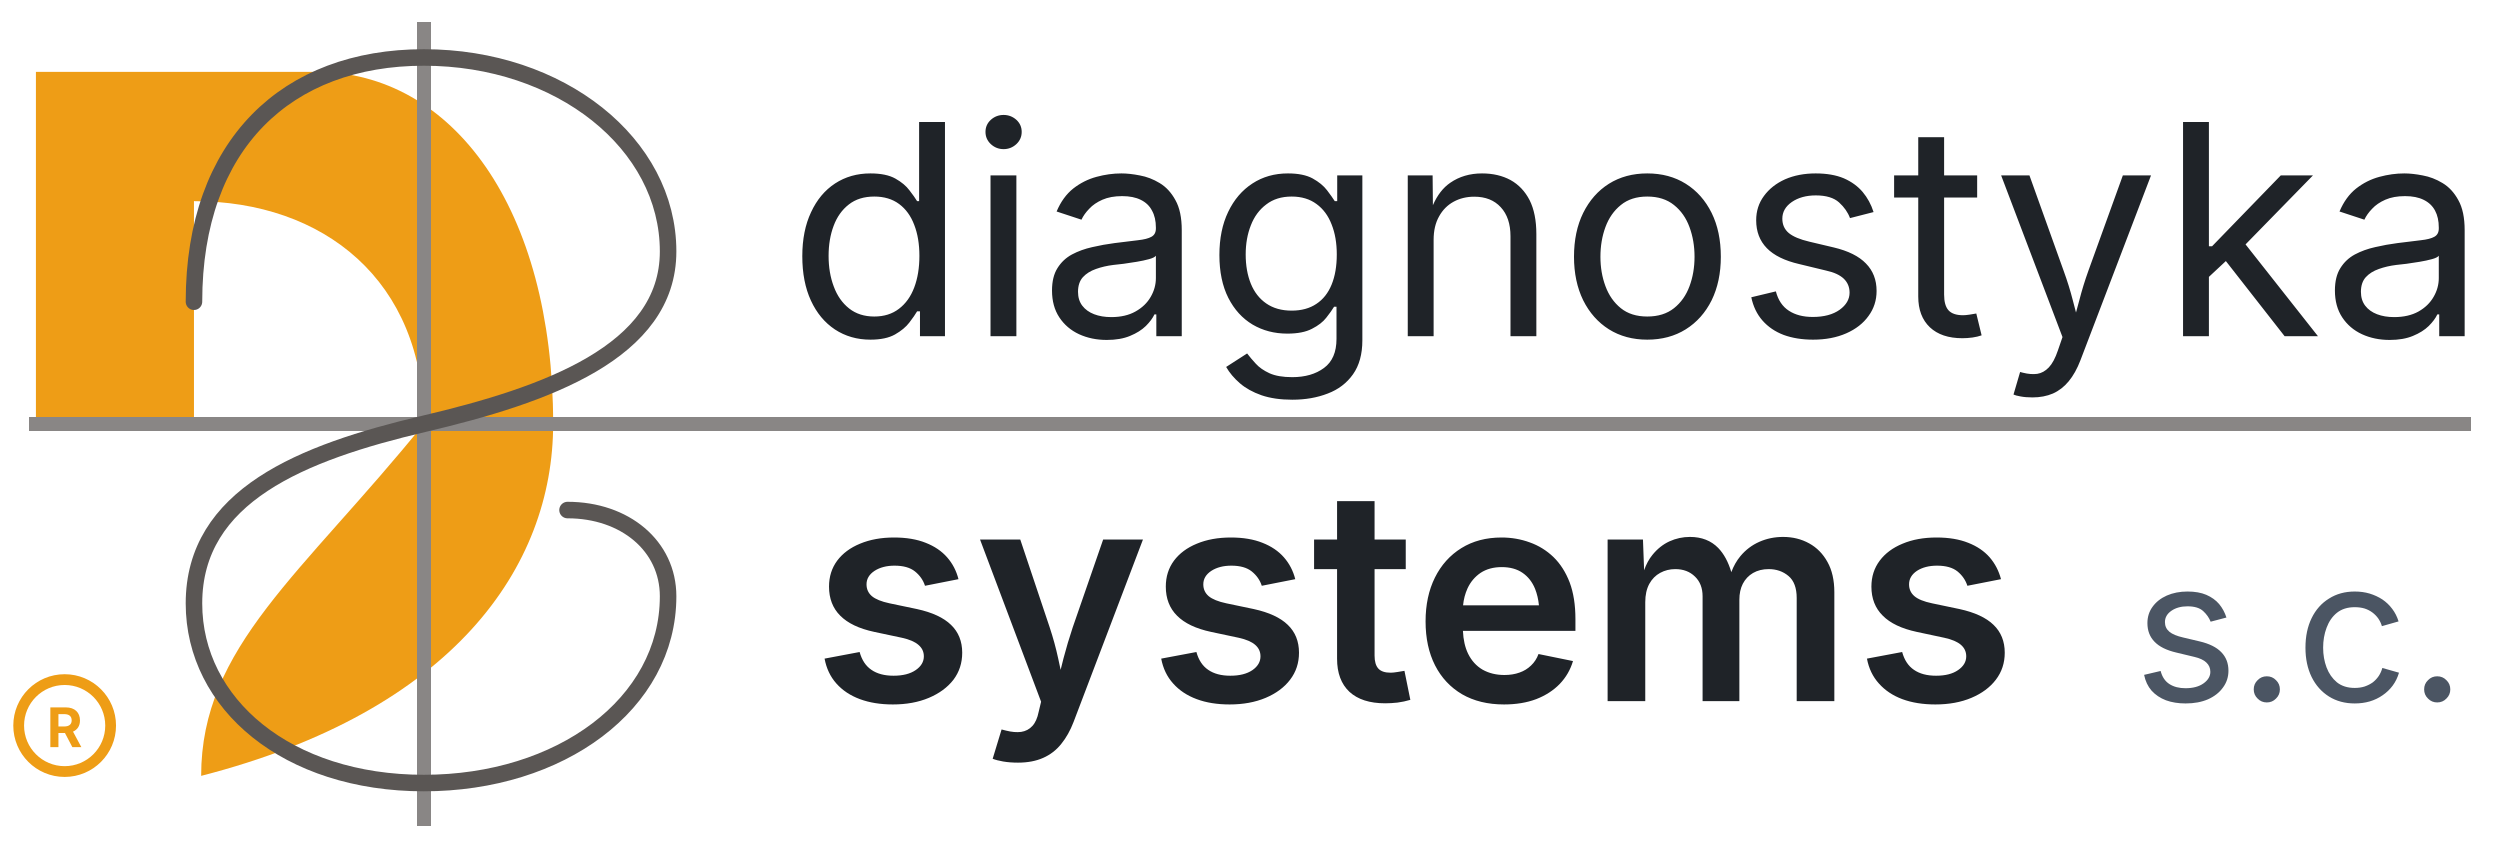
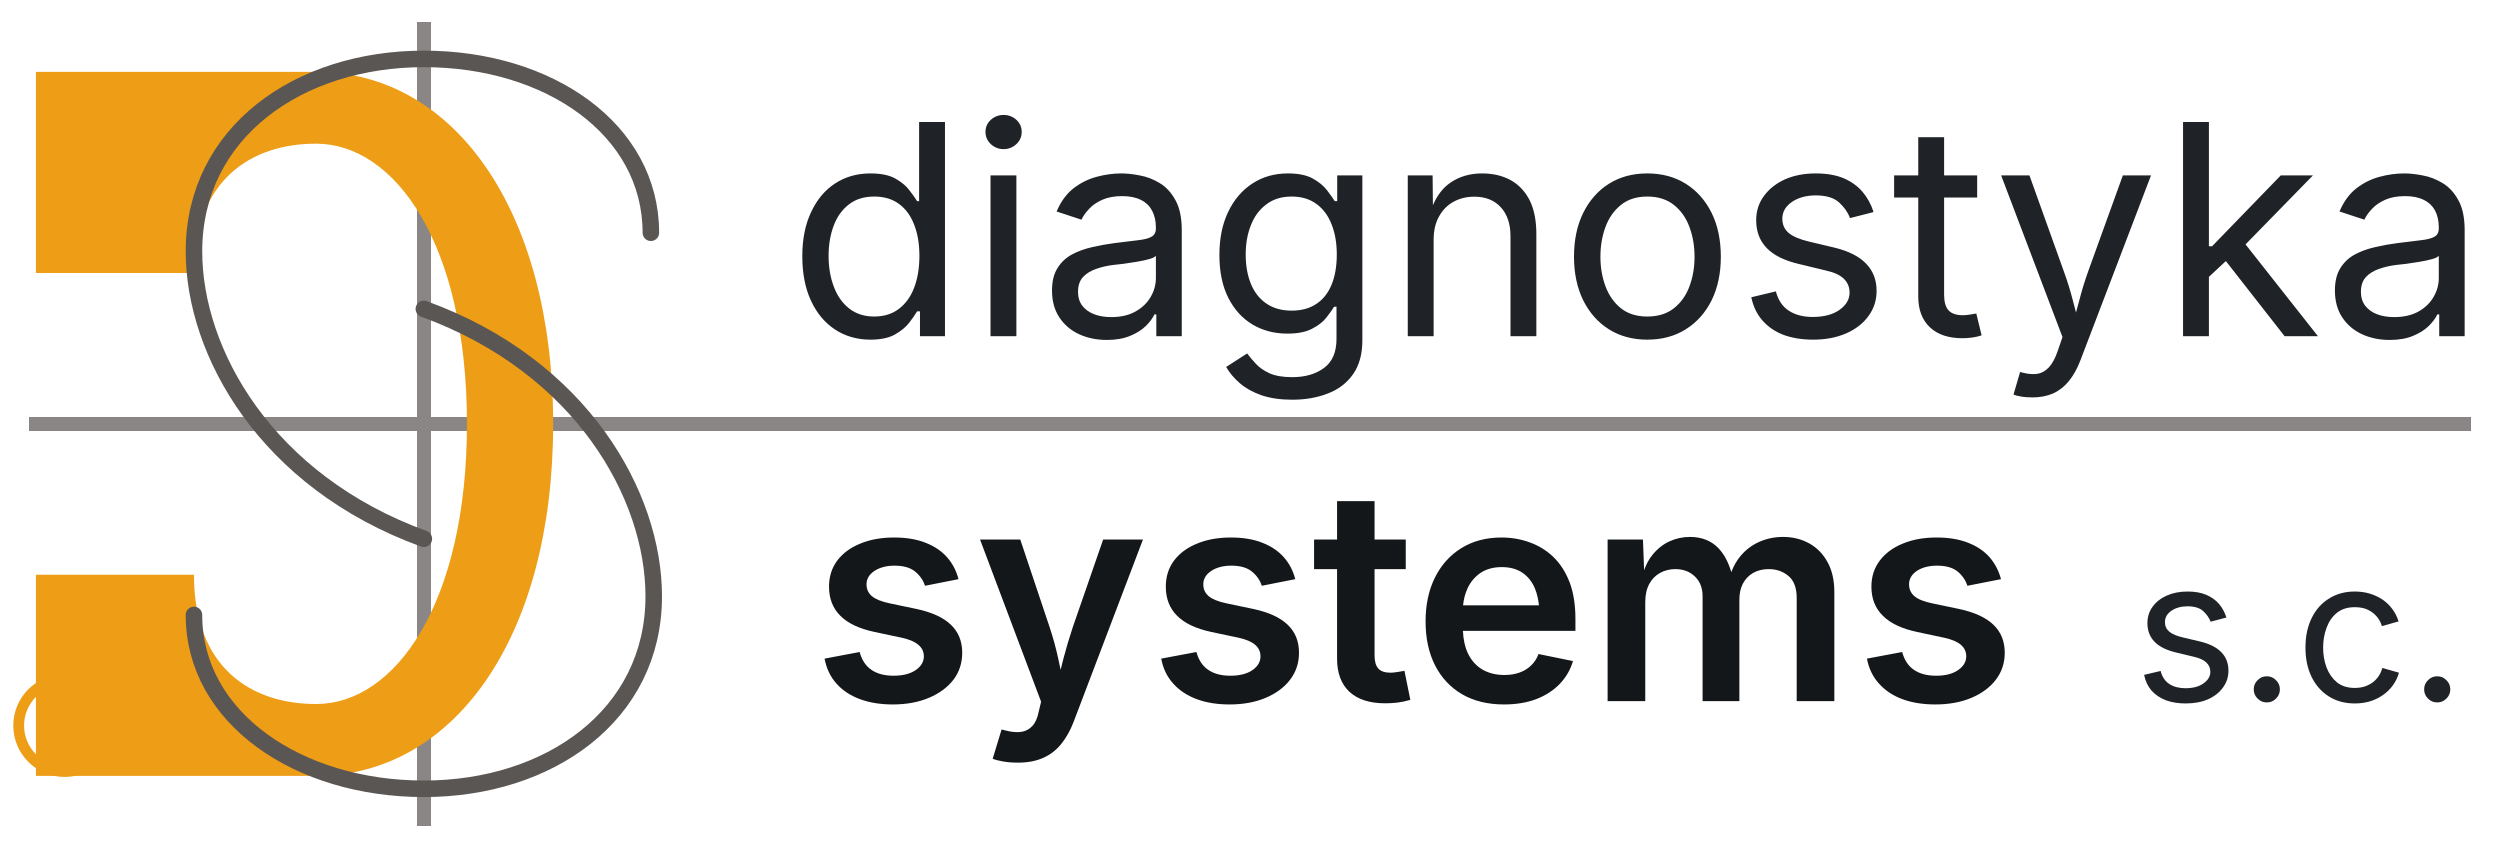
- <svg xmlns="http://www.w3.org/2000/svg" viewBox="0 0 174 60" width="174" height="60">
-   <g id="ds-mark">
-     <path d="M 2.5 5.0 L 22.0 5.0 C 31.5 5.0 38.5 14.5 38.5 29.5 L 29.5 29.5 C 29.5 19.5 22.5 14.0 13.5 14.0 L 13.5 29.5 L 2.5 29.5 Z" fill="#EE9D16" />
-     <path d="M 29.5 29.5 L 38.5 29.5 C 38.5 39.5 31.5 49.5 14.0 54.0 C 14.0 45.0 21.0 40.0 29.5 29.5 Z" fill="#EE9D16" />
-     <line x1="2.0" y1="29.5" x2="172.0" y2="29.5" stroke="#898685" stroke-width="1.0" shape-rendering="crispEdges" />
-     <line x1="29.5" y1="1.5" x2="29.5" y2="57.5" stroke="#898685" stroke-width="1.0" shape-rendering="crispEdges" />
-     <path d="M 13.5 21.0 C 13.5 10.0 20.0 4.0 29.5 4.0 C 39.0 4.0 46.5 10.0 46.5 17.5 C 46.5 24.5 38.0 27.5 29.5 29.5 C 21.0 31.5 13.5 34.5 13.5 42.0 C 13.5 49.0 20.0 54.5 29.5 54.5 C 39.0 54.5 46.5 49.0 46.5 41.5 C 46.5 38.0 43.5 35.5 39.5 35.5" fill="none" stroke="#5A5654" stroke-width="1.15" stroke-linecap="round" stroke-linejoin="round" />
-     <circle cx="4.5" cy="50.5" r="3.2" fill="none" stroke="#EE9D16" stroke-width="0.75" />
-     <text x="4.5" y="52.0" font-family="'Inter', Arial, sans-serif" font-size="3.8" font-weight="700" fill="#EE9D16" text-anchor="middle">R</text>
-   </g>
+ <svg xmlns="http://www.w3.org/2000/svg" viewBox="0 0 174 60" width="174" height="60" fill="none">
+   <line x1="2.0" y1="29.5" x2="172.0" y2="29.5" stroke="#898685" stroke-width="1.0" shape-rendering="crispEdges" />
+   <line x1="29.5" y1="1.5" x2="29.5" y2="57.5" stroke="#898685" stroke-width="1.0" shape-rendering="crispEdges" />
+   <path d="M 2.5 5.0 L 22.0 5.0 C 31.5 5.0 38.5 14.5 38.5 29.5 C 38.5 44.5 31.5 54.0 22.0 54.0 L 2.5 54.0 L 2.5 40.0 L 13.5 40.0 C 13.5 46.5 17.5 49.0 22.0 49.0 C 27.5 49.0 32.5 42.0 32.5 29.5 C 32.5 17.0 27.5 10.0 22.0 10.0 C 17.5 10.0 13.5 12.5 13.5 19.0 L 2.5 19.0 L 2.5 5.0 Z" fill="#ED9D16" />
+   <path d="M 45.3 16.2 C 45.3 9.0 38.2 4.1 29.5 4.1 C 20.8 4.1 13.5 9.2 13.5 17.5 C 13.5 24.5 18.5 33.5 29.5 37.5" fill="none" stroke="#5A5654" stroke-width="1.15" stroke-linecap="round" stroke-linejoin="round" />
+   <path d="M 29.5 21.5 C 40.5 25.5 45.5 34.5 45.5 41.5 C 45.5 49.8 38.2 54.9 29.5 54.9 C 20.8 54.9 13.5 50.0 13.5 42.8" fill="none" stroke="#5A5654" stroke-width="1.15" stroke-linecap="round" stroke-linejoin="round" />
+   <circle cx="4.5" cy="50.5" r="3.2" stroke="#ED9D16" stroke-width="0.75" />
+   <path d="M 3.4 52.0 L 3.4 49.0 L 4.6 49.0 C 5.1 49.0 5.4 49.2 5.4 49.6 C 5.4 50.0 5.1 50.2 4.6 50.2 L 3.9 50.2 M 4.3 50.2 L 5.5 52.0" stroke="#ED9D16" stroke-width="0.6" stroke-linecap="round" stroke-linejoin="round" />
  <g id="ds-typography">
    <path d="M 60.58 23.64 Q 59.19 23.64 58.11 22.93 Q 57.04 22.22 56.44 20.92 Q 55.84 19.62 55.84 17.83 Q 55.84 16.06 56.45 14.77 Q 57.05 13.47 58.12 12.77 Q 59.19 12.07 60.58 12.07 Q 61.68 12.07 62.32 12.43 Q 62.96 12.79 63.30 13.25 Q 63.65 13.70 63.83 14.00 L 63.97 14.00 L 63.97 8.49 L 65.77 8.49 L 65.77 23.40 L 64.03 23.40 L 64.03 21.67 L 63.83 21.67 Q 63.65 21.98 63.29 22.45 Q 62.94 22.91 62.29 23.28 Q 61.65 23.64 60.58 23.64 Z M 60.85 22.03 Q 61.87 22.03 62.57 21.49 Q 63.27 20.96 63.63 20.01 Q 63.99 19.06 63.99 17.81 Q 63.99 16.57 63.63 15.65 Q 63.28 14.72 62.58 14.20 Q 61.88 13.68 60.85 13.68 Q 59.78 13.68 59.08 14.23 Q 58.37 14.78 58.02 15.72 Q 57.67 16.65 57.67 17.81 Q 57.67 18.99 58.03 19.94 Q 58.38 20.90 59.10 21.47 Q 59.81 22.03 60.85 22.03 Z M 68.94 23.40 L 68.94 12.21 L 70.74 12.21 L 70.74 23.40 L 68.94 23.40 Z M 69.85 10.38 Q 69.34 10.38 68.96 10.03 Q 68.59 9.68 68.59 9.18 Q 68.59 8.68 68.96 8.34 Q 69.34 8.00 69.85 8.00 Q 70.36 8.00 70.74 8.34 Q 71.11 8.68 71.11 9.18 Q 71.11 9.68 70.74 10.03 Q 70.36 10.38 69.85 10.38 Z M 77.03 23.66 Q 75.97 23.66 75.10 23.26 Q 74.24 22.86 73.73 22.09 Q 73.22 21.32 73.22 20.22 Q 73.22 19.26 73.60 18.66 Q 73.98 18.05 74.61 17.71 Q 75.25 17.37 76.02 17.20 Q 76.79 17.02 77.57 16.92 Q 78.57 16.79 79.20 16.72 Q 79.84 16.65 80.14 16.48 Q 80.45 16.31 80.45 15.90 L 80.45 15.84 Q 80.45 15.14 80.18 14.66 Q 79.93 14.17 79.40 13.91 Q 78.88 13.65 78.10 13.65 Q 77.30 13.65 76.73 13.90 Q 76.16 14.15 75.81 14.53 Q 75.45 14.90 75.27 15.29 L 73.54 14.72 Q 73.97 13.70 74.70 13.12 Q 75.43 12.55 76.31 12.31 Q 77.19 12.07 78.05 12.07 Q 78.62 12.07 79.33 12.21 Q 80.05 12.34 80.71 12.74 Q 81.38 13.14 81.81 13.93 Q 82.25 14.71 82.25 16.02 L 82.25 23.40 L 80.48 23.40 L 80.48 21.88 L 80.35 21.88 Q 80.17 22.27 79.75 22.69 Q 79.33 23.10 78.65 23.38 Q 77.98 23.66 77.03 23.66 Z M 77.34 22.07 Q 78.34 22.07 79.03 21.68 Q 79.73 21.29 80.09 20.66 Q 80.45 20.04 80.45 19.35 L 80.45 17.80 Q 80.34 17.94 79.96 18.04 Q 79.60 18.14 79.12 18.22 Q 78.64 18.30 78.20 18.36 Q 77.75 18.42 77.49 18.44 Q 76.84 18.52 76.28 18.72 Q 75.71 18.92 75.37 19.29 Q 75.03 19.67 75.03 20.31 Q 75.03 20.89 75.33 21.28 Q 75.63 21.67 76.15 21.87 Q 76.67 22.07 77.34 22.07 Z M 89.94 27.82 Q 88.71 27.82 87.80 27.51 Q 86.89 27.19 86.29 26.67 Q 85.69 26.15 85.34 25.54 L 86.80 24.60 Q 87.04 24.92 87.40 25.31 Q 87.75 25.70 88.36 25.98 Q 88.96 26.25 89.94 26.25 Q 91.29 26.25 92.15 25.61 Q 93.02 24.97 93.02 23.59 L 93.02 21.35 L 92.85 21.35 Q 92.66 21.67 92.31 22.11 Q 91.97 22.55 91.32 22.88 Q 90.68 23.22 89.60 23.22 Q 88.25 23.22 87.18 22.59 Q 86.11 21.95 85.49 20.73 Q 84.87 19.50 84.87 17.75 Q 84.87 16.02 85.48 14.75 Q 86.09 13.47 87.17 12.77 Q 88.24 12.07 89.64 12.07 Q 90.72 12.07 91.36 12.42 Q 92.01 12.78 92.36 13.24 Q 92.71 13.70 92.90 14.00 L 93.07 14.00 L 93.07 12.21 L 94.82 12.21 L 94.82 23.69 Q 94.82 25.13 94.17 26.05 Q 93.52 26.97 92.41 27.39 Q 91.31 27.82 89.94 27.82 Z M 89.90 21.62 Q 90.92 21.62 91.62 21.15 Q 92.32 20.69 92.68 19.81 Q 93.04 18.93 93.04 17.71 Q 93.04 16.52 92.68 15.62 Q 92.33 14.71 91.63 14.20 Q 90.93 13.68 89.90 13.68 Q 88.84 13.68 88.13 14.23 Q 87.41 14.77 87.06 15.68 Q 86.70 16.59 86.70 17.71 Q 86.70 18.86 87.06 19.75 Q 87.42 20.63 88.13 21.12 Q 88.85 21.62 89.90 21.62 Z M 99.78 16.69 L 99.78 23.40 L 97.98 23.40 L 97.98 12.21 L 99.71 12.21 L 99.73 14.28 Q 100.19 13.23 100.94 12.72 Q 101.88 12.07 103.15 12.07 Q 104.28 12.07 105.13 12.53 Q 105.98 13.00 106.46 13.93 Q 106.93 14.87 106.93 16.29 L 106.93 23.40 L 105.13 23.40 L 105.13 16.44 Q 105.13 15.15 104.45 14.42 Q 103.78 13.69 102.61 13.69 Q 101.81 13.69 101.17 14.04 Q 100.53 14.39 100.16 15.06 Q 99.78 15.73 99.78 16.69 Z M 114.65 23.64 Q 113.13 23.64 111.98 22.92 Q 110.84 22.20 110.19 20.90 Q 109.55 19.59 109.55 17.87 Q 109.55 16.12 110.19 14.82 Q 110.84 13.51 111.98 12.79 Q 113.13 12.07 114.65 12.07 Q 116.18 12.07 117.33 12.79 Q 118.48 13.51 119.13 14.82 Q 119.77 16.12 119.77 17.87 Q 119.77 19.59 119.13 20.90 Q 118.48 22.20 117.33 22.92 Q 116.18 23.64 114.65 23.64 Z M 114.65 22.03 Q 115.78 22.03 116.51 21.45 Q 117.24 20.87 117.59 19.92 Q 117.94 18.98 117.94 17.87 Q 117.94 16.76 117.59 15.81 Q 117.24 14.85 116.51 14.27 Q 115.78 13.68 114.65 13.68 Q 113.53 13.68 112.81 14.27 Q 112.09 14.85 111.74 15.80 Q 111.39 16.75 111.39 17.87 Q 111.39 18.98 111.74 19.92 Q 112.09 20.87 112.81 21.45 Q 113.53 22.03 114.65 22.03 Z M 126.19 23.64 Q 125.04 23.64 124.14 23.31 Q 123.25 22.97 122.67 22.31 Q 122.09 21.65 121.89 20.69 L 123.60 20.28 Q 123.84 21.20 124.51 21.63 Q 125.17 22.06 126.17 22.06 Q 127.34 22.06 128.04 21.56 Q 128.73 21.06 128.73 20.37 Q 128.73 19.79 128.33 19.40 Q 127.92 19.01 127.09 18.83 L 125.23 18.38 Q 123.71 18.03 122.97 17.27 Q 122.23 16.51 122.23 15.33 Q 122.23 14.37 122.77 13.64 Q 123.31 12.90 124.24 12.48 Q 125.18 12.07 126.37 12.07 Q 127.52 12.07 128.33 12.41 Q 129.13 12.76 129.64 13.36 Q 130.15 13.97 130.40 14.76 L 128.76 15.18 Q 128.54 14.58 128.00 14.09 Q 127.46 13.60 126.38 13.60 Q 125.38 13.60 124.71 14.06 Q 124.05 14.52 124.05 15.22 Q 124.05 15.84 124.50 16.22 Q 124.95 16.59 125.93 16.82 L 127.62 17.22 Q 129.14 17.58 129.87 18.34 Q 130.61 19.09 130.61 20.25 Q 130.61 21.23 130.05 21.99 Q 129.50 22.76 128.50 23.20 Q 127.50 23.64 126.19 23.64 Z M 137.61 12.21 L 137.61 13.75 L 135.31 13.75 L 135.31 20.50 Q 135.31 21.25 135.61 21.59 Q 135.92 21.94 136.63 21.94 Q 136.80 21.94 137.07 21.90 Q 137.33 21.86 137.55 21.82 L 137.92 23.34 Q 137.64 23.44 137.29 23.49 Q 136.93 23.54 136.58 23.54 Q 135.13 23.54 134.32 22.78 Q 133.51 22.01 133.51 20.64 L 133.51 13.75 L 131.83 13.75 L 131.83 12.21 L 133.51 12.21 L 133.51 9.55 L 135.31 9.55 L 135.31 12.21 L 137.61 12.21 Z M 140.14 27.46 L 140.60 25.89 L 140.79 25.94 Q 141.34 26.08 141.79 26.02 Q 142.24 25.95 142.60 25.57 Q 142.96 25.19 143.23 24.39 L 143.55 23.46 L 139.28 12.21 L 141.25 12.21 L 143.63 18.85 Q 144.01 19.89 144.27 20.91 Q 144.38 21.33 144.49 21.75 Q 144.60 21.33 144.72 20.90 Q 144.98 19.88 145.35 18.85 L 147.75 12.21 L 149.71 12.21 L 144.80 25.07 Q 144.46 25.96 143.98 26.54 Q 143.51 27.11 142.88 27.39 Q 142.25 27.66 141.46 27.66 Q 140.98 27.66 140.62 27.59 Q 140.28 27.53 140.14 27.46 Z M 151.94 23.40 L 151.94 8.49 L 153.74 8.49 L 153.74 17.14 L 153.96 17.14 L 158.74 12.21 L 160.98 12.21 L 156.29 17.01 L 161.33 23.40 L 159.01 23.40 L 154.92 18.17 L 153.74 19.27 L 153.74 23.40 L 151.94 23.40 Z M 166.32 23.66 Q 165.26 23.66 164.39 23.26 Q 163.53 22.86 163.02 22.09 Q 162.51 21.32 162.51 20.22 Q 162.51 19.26 162.89 18.66 Q 163.27 18.05 163.90 17.71 Q 164.54 17.37 165.31 17.20 Q 166.08 17.02 166.86 16.92 Q 167.86 16.79 168.49 16.72 Q 169.13 16.65 169.43 16.48 Q 169.74 16.31 169.74 15.90 L 169.74 15.84 Q 169.74 15.14 169.48 14.66 Q 169.22 14.17 168.69 13.91 Q 168.17 13.65 167.39 13.65 Q 166.59 13.65 166.02 13.90 Q 165.45 14.15 165.10 14.53 Q 164.74 14.90 164.56 15.29 L 162.83 14.72 Q 163.26 13.70 163.99 13.12 Q 164.72 12.55 165.60 12.31 Q 166.48 12.07 167.34 12.07 Q 167.91 12.07 168.62 12.21 Q 169.34 12.34 170.00 12.74 Q 170.67 13.14 171.10 13.93 Q 171.54 14.71 171.54 16.02 L 171.54 23.40 L 169.77 23.40 L 169.77 21.88 L 169.64 21.88 Q 169.46 22.27 169.04 22.69 Q 168.62 23.10 167.94 23.38 Q 167.27 23.66 166.32 23.66 Z M 166.63 22.07 Q 167.63 22.07 168.33 21.68 Q 169.02 21.29 169.38 20.66 Q 169.74 20.04 169.74 19.35 L 169.74 17.80 Q 169.63 17.94 169.25 18.04 Q 168.89 18.14 168.41 18.22 Q 167.93 18.30 167.49 18.36 Q 167.04 18.42 166.78 18.44 Q 166.13 18.52 165.57 18.72 Q 165.00 18.92 164.66 19.29 Q 164.32 19.67 164.32 20.31 Q 164.32 20.89 164.62 21.28 Q 164.92 21.67 165.44 21.87 Q 165.96 22.07 166.63 22.07 Z" fill="#1F2328" />
-     <path d="M 62.14 49.03 Q 60.85 49.03 59.85 48.66 Q 58.85 48.29 58.21 47.57 Q 57.58 46.86 57.39 45.84 L 59.83 45.38 Q 60.06 46.22 60.65 46.62 Q 61.24 47.03 62.19 47.03 Q 63.16 47.03 63.73 46.64 Q 64.30 46.25 64.30 45.68 Q 64.30 45.20 63.92 44.88 Q 63.55 44.56 62.78 44.39 L 60.85 43.98 Q 59.26 43.64 58.48 42.85 Q 57.70 42.07 57.70 40.83 Q 57.70 39.79 58.27 39.02 Q 58.84 38.26 59.86 37.84 Q 60.89 37.41 62.23 37.41 Q 63.51 37.41 64.43 37.78 Q 65.35 38.14 65.92 38.79 Q 66.49 39.44 66.71 40.31 L 64.38 40.77 Q 64.19 40.18 63.68 39.77 Q 63.18 39.37 62.26 39.37 Q 61.43 39.37 60.87 39.73 Q 60.31 40.10 60.31 40.67 Q 60.31 41.17 60.68 41.49 Q 61.06 41.81 61.91 41.99 L 63.82 42.39 Q 65.42 42.74 66.19 43.49 Q 66.97 44.24 66.97 45.43 Q 66.97 46.50 66.36 47.31 Q 65.74 48.11 64.65 48.57 Q 63.56 49.03 62.14 49.03 Z M 69.09 52.81 L 69.71 50.77 L 70.02 50.85 Q 70.61 51.00 71.07 50.94 Q 71.54 50.87 71.85 50.53 Q 72.16 50.20 72.29 49.55 L 72.46 48.84 L 68.21 37.55 L 71.01 37.55 L 73.06 43.67 Q 73.42 44.76 73.65 45.83 Q 73.73 46.23 73.82 46.62 Q 73.92 46.23 74.02 45.82 Q 74.30 44.75 74.66 43.67 L 76.78 37.55 L 79.55 37.55 L 74.72 50.25 Q 74.38 51.14 73.86 51.78 Q 73.35 52.42 72.60 52.75 Q 71.86 53.08 70.85 53.08 Q 70.29 53.08 69.82 53.00 Q 69.36 52.92 69.09 52.81 Z M 85.58 49.03 Q 84.28 49.03 83.29 48.66 Q 82.29 48.29 81.65 47.57 Q 81.01 46.86 80.82 45.84 L 83.27 45.38 Q 83.50 46.22 84.09 46.62 Q 84.68 47.03 85.63 47.03 Q 86.60 47.03 87.17 46.64 Q 87.73 46.25 87.73 45.68 Q 87.73 45.20 87.36 44.88 Q 86.99 44.56 86.22 44.39 L 84.29 43.98 Q 82.70 43.64 81.92 42.85 Q 81.14 42.07 81.14 40.83 Q 81.14 39.79 81.71 39.02 Q 82.28 38.26 83.30 37.84 Q 84.33 37.41 85.67 37.41 Q 86.95 37.41 87.87 37.78 Q 88.79 38.14 89.36 38.79 Q 89.93 39.44 90.15 40.31 L 87.82 40.77 Q 87.63 40.18 87.12 39.77 Q 86.62 39.37 85.70 39.37 Q 84.87 39.37 84.31 39.73 Q 83.75 40.10 83.75 40.67 Q 83.75 41.17 84.12 41.49 Q 84.50 41.81 85.35 41.99 L 87.26 42.39 Q 88.86 42.74 89.63 43.49 Q 90.41 44.24 90.41 45.43 Q 90.41 46.50 89.79 47.31 Q 89.18 48.11 88.09 48.57 Q 87.00 49.03 85.58 49.03 Z M 97.84 37.55 L 97.84 39.61 L 95.67 39.61 L 95.67 45.63 Q 95.67 46.24 95.93 46.53 Q 96.19 46.82 96.79 46.82 Q 96.97 46.82 97.27 46.77 Q 97.56 46.73 97.75 46.69 L 98.16 48.71 Q 97.72 48.84 97.27 48.90 Q 96.82 48.95 96.41 48.95 Q 94.79 48.95 93.92 48.15 Q 93.06 47.34 93.06 45.85 L 93.06 39.61 L 91.46 39.61 L 91.46 37.55 L 93.06 37.55 L 93.06 34.88 L 95.67 34.88 L 95.67 37.55 L 97.84 37.55 Z M 104.68 49.03 Q 102.99 49.03 101.76 48.32 Q 100.54 47.60 99.88 46.31 Q 99.22 45.01 99.22 43.25 Q 99.22 41.51 99.87 40.20 Q 100.52 38.89 101.71 38.15 Q 102.90 37.41 104.51 37.41 Q 105.54 37.41 106.47 37.75 Q 107.40 38.08 108.12 38.77 Q 108.84 39.47 109.25 40.54 Q 109.65 41.61 109.65 43.09 L 109.65 43.91 L 101.82 43.91 Q 101.86 44.84 102.18 45.50 Q 102.54 46.23 103.19 46.61 Q 103.85 46.98 104.71 46.98 Q 105.29 46.98 105.76 46.81 Q 106.22 46.65 106.56 46.32 Q 106.91 45.99 107.08 45.52 L 109.48 46.01 Q 109.21 46.92 108.56 47.60 Q 107.90 48.28 106.92 48.66 Q 105.94 49.03 104.68 49.03 Z M 101.83 42.13 L 107.11 42.13 Q 107.05 41.51 106.84 40.98 Q 106.55 40.27 105.97 39.87 Q 105.39 39.47 104.52 39.47 Q 103.66 39.47 103.05 39.87 Q 102.45 40.28 102.14 40.95 Q 101.89 41.50 101.83 42.13 Z M 111.89 48.80 L 111.89 37.55 L 114.35 37.55 L 114.43 39.69 Q 114.65 39.06 115.01 38.62 Q 115.52 37.99 116.19 37.68 Q 116.87 37.37 117.62 37.37 Q 118.84 37.37 119.59 38.14 Q 120.18 38.75 120.50 39.82 Q 120.74 39.18 121.13 38.71 Q 121.68 38.05 122.45 37.71 Q 123.22 37.37 124.10 37.37 Q 125.11 37.37 125.92 37.82 Q 126.72 38.26 127.19 39.11 Q 127.67 39.96 127.67 41.22 L 127.67 48.80 L 125.05 48.80 L 125.05 41.62 Q 125.05 40.57 124.48 40.09 Q 123.91 39.61 123.10 39.61 Q 122.48 39.61 122.01 39.88 Q 121.55 40.15 121.30 40.63 Q 121.06 41.10 121.06 41.74 L 121.06 48.80 L 118.50 48.80 L 118.50 41.50 Q 118.50 40.64 117.97 40.13 Q 117.44 39.61 116.60 39.61 Q 116.03 39.61 115.55 39.87 Q 115.07 40.13 114.79 40.64 Q 114.51 41.16 114.51 41.91 L 114.51 48.80 L 111.89 48.80 Z M 134.70 49.03 Q 133.40 49.03 132.40 48.66 Q 131.41 48.29 130.77 47.57 Q 130.13 46.86 129.94 45.84 L 132.39 45.38 Q 132.62 46.22 133.21 46.62 Q 133.80 47.03 134.75 47.03 Q 135.72 47.03 136.28 46.64 Q 136.85 46.25 136.85 45.68 Q 136.85 45.20 136.48 44.88 Q 136.11 44.56 135.33 44.39 L 133.41 43.98 Q 131.82 43.64 131.04 42.85 Q 130.25 42.07 130.25 40.83 Q 130.25 39.79 130.83 39.02 Q 131.40 38.26 132.42 37.84 Q 133.44 37.41 134.79 37.41 Q 136.07 37.41 136.99 37.78 Q 137.91 38.14 138.48 38.79 Q 139.04 39.44 139.27 40.31 L 136.93 40.77 Q 136.74 40.18 136.24 39.77 Q 135.74 39.37 134.82 39.37 Q 133.98 39.37 133.42 39.73 Q 132.87 40.10 132.87 40.67 Q 132.87 41.17 133.24 41.49 Q 133.61 41.81 134.47 41.99 L 136.38 42.39 Q 137.98 42.74 138.75 43.49 Q 139.53 44.24 139.53 45.43 Q 139.53 46.50 138.91 47.31 Q 138.30 48.11 137.21 48.57 Q 136.12 49.03 134.70 49.03 Z" fill="#1F2328" />
-     <path d="M 152.12 48.96 Q 151.35 48.96 150.75 48.74 Q 150.15 48.51 149.75 48.07 Q 149.36 47.62 149.23 46.97 L 150.38 46.70 Q 150.54 47.32 150.99 47.61 Q 151.44 47.90 152.11 47.90 Q 152.90 47.90 153.37 47.56 Q 153.84 47.22 153.84 46.76 Q 153.84 46.37 153.56 46.11 Q 153.29 45.85 152.73 45.72 L 151.48 45.42 Q 150.45 45.18 149.96 44.67 Q 149.46 44.16 149.46 43.37 Q 149.46 42.72 149.82 42.23 Q 150.18 41.73 150.81 41.45 Q 151.45 41.17 152.25 41.17 Q 153.02 41.17 153.56 41.40 Q 154.11 41.64 154.45 42.04 Q 154.79 42.45 154.96 42.98 L 153.86 43.27 Q 153.70 42.86 153.34 42.53 Q 152.98 42.20 152.25 42.20 Q 151.58 42.20 151.13 42.51 Q 150.68 42.82 150.68 43.30 Q 150.68 43.71 150.99 43.97 Q 151.29 44.22 151.95 44.37 L 153.09 44.64 Q 154.11 44.88 154.60 45.39 Q 155.10 45.90 155.10 46.68 Q 155.10 47.34 154.72 47.85 Q 154.35 48.37 153.68 48.67 Q 153.01 48.96 152.12 48.96 Z M 157.77 48.89 Q 157.39 48.89 157.13 48.62 Q 156.86 48.36 156.86 47.98 Q 156.86 47.60 157.13 47.34 Q 157.39 47.07 157.77 47.07 Q 158.15 47.07 158.41 47.34 Q 158.68 47.60 158.68 47.98 Q 158.68 48.36 158.41 48.62 Q 158.15 48.89 157.77 48.89 Z M 163.89 48.96 Q 162.87 48.96 162.10 48.48 Q 161.32 47.99 160.89 47.12 Q 160.46 46.24 160.46 45.08 Q 160.46 43.90 160.89 43.02 Q 161.32 42.14 162.10 41.66 Q 162.87 41.17 163.89 41.17 Q 164.44 41.17 164.92 41.31 Q 165.41 41.46 165.81 41.72 Q 166.21 41.99 166.50 42.38 Q 166.79 42.76 166.94 43.25 L 165.78 43.58 Q 165.70 43.30 165.53 43.05 Q 165.36 42.81 165.12 42.63 Q 164.88 42.45 164.57 42.35 Q 164.26 42.26 163.89 42.26 Q 163.14 42.26 162.65 42.65 Q 162.17 43.04 161.93 43.69 Q 161.69 44.33 161.69 45.08 Q 161.69 45.82 161.93 46.46 Q 162.17 47.09 162.65 47.49 Q 163.14 47.88 163.89 47.88 Q 164.27 47.88 164.58 47.78 Q 164.90 47.67 165.15 47.49 Q 165.39 47.30 165.56 47.05 Q 165.73 46.79 165.81 46.49 L 166.97 46.82 Q 166.82 47.33 166.53 47.72 Q 166.24 48.11 165.83 48.39 Q 165.43 48.67 164.93 48.82 Q 164.44 48.96 163.89 48.96 Z M 169.63 48.89 Q 169.25 48.89 168.99 48.62 Q 168.72 48.36 168.72 47.98 Q 168.72 47.60 168.99 47.34 Q 169.25 47.07 169.63 47.07 Q 170.01 47.07 170.27 47.34 Q 170.54 47.60 170.54 47.98 Q 170.54 48.36 170.27 48.62 Q 170.01 48.89 169.63 48.89 Z" fill="#4B5563" />
+     <path d="M 62.14 49.03 Q 60.85 49.03 59.85 48.66 Q 58.85 48.29 58.21 47.57 Q 57.58 46.86 57.39 45.84 L 59.83 45.38 Q 60.06 46.22 60.65 46.62 Q 61.24 47.03 62.19 47.03 Q 63.16 47.03 63.73 46.64 Q 64.30 46.25 64.30 45.68 Q 64.30 45.20 63.92 44.88 Q 63.55 44.56 62.78 44.39 L 60.85 43.98 Q 59.26 43.64 58.48 42.85 Q 57.70 42.07 57.70 40.83 Q 57.70 39.79 58.27 39.02 Q 58.84 38.26 59.86 37.84 Q 60.89 37.41 62.23 37.41 Q 63.51 37.41 64.43 37.78 Q 65.35 38.14 65.92 38.79 Q 66.49 39.44 66.71 40.31 L 64.38 40.77 Q 64.19 40.18 63.68 39.77 Q 63.18 39.37 62.26 39.37 Q 61.43 39.37 60.87 39.73 Q 60.31 40.10 60.31 40.67 Q 60.31 41.17 60.68 41.49 Q 61.06 41.81 61.91 41.99 L 63.82 42.39 Q 65.42 42.74 66.19 43.49 Q 66.97 44.24 66.97 45.43 Q 66.97 46.50 66.36 47.31 Q 65.74 48.11 64.65 48.57 Q 63.56 49.03 62.14 49.03 Z M 69.09 52.81 L 69.71 50.77 L 70.02 50.85 Q 70.61 51.00 71.07 50.94 Q 71.54 50.87 71.85 50.53 Q 72.16 50.20 72.29 49.55 L 72.46 48.84 L 68.21 37.55 L 71.01 37.55 L 73.06 43.67 Q 73.42 44.76 73.65 45.83 Q 73.73 46.23 73.82 46.62 Q 73.92 46.23 74.02 45.82 Q 74.30 44.75 74.66 43.67 L 76.78 37.55 L 79.55 37.55 L 74.72 50.25 Q 74.38 51.14 73.86 51.78 Q 73.35 52.42 72.60 52.75 Q 71.86 53.08 70.85 53.08 Q 70.29 53.08 69.82 53.00 Q 69.36 52.92 69.09 52.81 Z M 85.58 49.03 Q 84.28 49.03 83.29 48.66 Q 82.29 48.29 81.65 47.57 Q 81.01 46.86 80.82 45.84 L 83.27 45.38 Q 83.50 46.22 84.09 46.62 Q 84.68 47.03 85.63 47.03 Q 86.60 47.03 87.17 46.64 Q 87.73 46.25 87.73 45.68 Q 87.73 45.20 87.36 44.88 Q 86.99 44.56 86.22 44.39 L 84.29 43.98 Q 82.70 43.64 81.92 42.85 Q 81.14 42.07 81.14 40.83 Q 81.14 39.79 81.71 39.02 Q 82.28 38.26 83.30 37.84 Q 84.33 37.41 85.67 37.41 Q 86.95 37.41 87.87 37.78 Q 88.79 38.14 89.36 38.79 Q 89.93 39.44 90.15 40.31 L 87.82 40.77 Q 87.63 40.18 87.12 39.77 Q 86.62 39.37 85.70 39.37 Q 84.87 39.37 84.31 39.73 Q 83.75 40.10 83.75 40.67 Q 83.75 41.17 84.12 41.49 Q 84.50 41.81 85.35 41.99 L 87.26 42.39 Q 88.86 42.74 89.63 43.49 Q 90.41 44.24 90.41 45.43 Q 90.41 46.50 89.79 47.31 Q 89.18 48.11 88.09 48.57 Q 87.00 49.03 85.58 49.03 Z M 97.84 37.55 L 97.84 39.61 L 95.67 39.61 L 95.67 45.63 Q 95.67 46.24 95.93 46.53 Q 96.19 46.82 96.79 46.82 Q 96.97 46.82 97.27 46.77 Q 97.56 46.73 97.75 46.69 L 98.16 48.71 Q 97.72 48.84 97.27 48.90 Q 96.82 48.95 96.41 48.95 Q 94.79 48.95 93.92 48.15 Q 93.06 47.34 93.06 45.85 L 93.06 39.61 L 91.46 39.61 L 91.46 37.55 L 93.06 37.55 L 93.06 34.88 L 95.67 34.88 L 95.67 37.55 L 97.84 37.55 Z M 104.68 49.03 Q 102.99 49.03 101.76 48.32 Q 100.54 47.60 99.88 46.31 Q 99.22 45.01 99.22 43.25 Q 99.22 41.51 99.87 40.20 Q 100.52 38.89 101.71 38.15 Q 102.90 37.41 104.51 37.41 Q 105.54 37.41 106.47 37.75 Q 107.40 38.08 108.12 38.77 Q 108.84 39.47 109.25 40.54 Q 109.65 41.61 109.65 43.09 L 109.65 43.91 L 101.82 43.91 Q 101.86 44.84 102.18 45.50 Q 102.54 46.23 103.19 46.61 Q 103.85 46.98 104.71 46.98 Q 105.29 46.98 105.76 46.81 Q 106.22 46.65 106.56 46.32 Q 106.91 45.99 107.08 45.52 L 109.48 46.01 Q 109.21 46.92 108.56 47.60 Q 107.90 48.28 106.92 48.66 Q 105.94 49.03 104.68 49.03 Z M 101.83 42.13 L 107.11 42.13 Q 107.05 41.51 106.84 40.98 Q 106.55 40.27 105.97 39.87 Q 105.39 39.47 104.52 39.47 Q 103.66 39.47 103.05 39.87 Q 102.45 40.28 102.14 40.95 Q 101.89 41.50 101.83 42.13 Z M 111.89 48.80 L 111.89 37.55 L 114.35 37.55 L 114.43 39.69 Q 114.65 39.06 115.01 38.62 Q 115.52 37.99 116.19 37.68 Q 116.87 37.37 117.62 37.37 Q 118.84 37.37 119.59 38.14 Q 120.18 38.75 120.50 39.82 Q 120.74 39.18 121.13 38.71 Q 121.68 38.05 122.45 37.71 Q 123.22 37.37 124.10 37.37 Q 125.11 37.37 125.92 37.82 Q 126.72 38.26 127.19 39.11 Q 127.67 39.96 127.67 41.22 L 127.67 48.80 L 125.05 48.80 L 125.05 41.62 Q 125.05 40.57 124.48 40.09 Q 123.91 39.61 123.10 39.61 Q 122.48 39.61 122.01 39.88 Q 121.55 40.15 121.30 40.63 Q 121.06 41.10 121.06 41.74 L 121.06 48.80 L 118.50 48.80 L 118.50 41.50 Q 118.50 40.64 117.97 40.13 Q 117.44 39.61 116.60 39.61 Q 116.03 39.61 115.55 39.87 Q 115.07 40.13 114.79 40.64 Q 114.51 41.16 114.51 41.91 L 114.51 48.80 L 111.89 48.80 Z M 134.70 49.03 Q 133.40 49.03 132.40 48.66 Q 131.41 48.29 130.77 47.57 Q 130.13 46.86 129.94 45.84 L 132.39 45.38 Q 132.62 46.22 133.21 46.62 Q 133.80 47.03 134.75 47.03 Q 135.72 47.03 136.28 46.64 Q 136.85 46.25 136.85 45.68 Q 136.85 45.20 136.48 44.88 Q 136.11 44.56 135.33 44.39 L 133.41 43.98 Q 131.82 43.64 131.04 42.85 Q 130.25 42.07 130.25 40.83 Q 130.25 39.79 130.83 39.02 Q 131.40 38.26 132.42 37.84 Q 133.44 37.41 134.79 37.41 Q 136.07 37.41 136.99 37.78 Q 137.91 38.14 138.48 38.79 Q 139.04 39.44 139.27 40.31 L 136.93 40.77 Q 136.74 40.18 136.24 39.77 Q 135.74 39.37 134.82 39.37 Q 133.98 39.37 133.42 39.73 Q 132.87 40.10 132.87 40.67 Q 132.87 41.17 133.24 41.49 Q 133.61 41.81 134.47 41.99 L 136.38 42.39 Q 137.98 42.74 138.75 43.49 Q 139.53 44.24 139.53 45.43 Q 139.53 46.50 138.91 47.31 Q 138.30 48.11 137.21 48.57 Q 136.12 49.03 134.70 49.03 Z" fill="#14171A" />
+     <path d="M 152.12 48.96 Q 151.35 48.96 150.75 48.74 Q 150.15 48.51 149.75 48.07 Q 149.36 47.62 149.23 46.97 L 150.38 46.70 Q 150.54 47.32 150.99 47.61 Q 151.44 47.90 152.11 47.90 Q 152.90 47.90 153.37 47.56 Q 153.84 47.22 153.84 46.76 Q 153.84 46.37 153.56 46.11 Q 153.29 45.85 152.73 45.72 L 151.48 45.42 Q 150.45 45.18 149.96 44.67 Q 149.46 44.16 149.46 43.37 Q 149.46 42.72 149.82 42.23 Q 150.18 41.73 150.81 41.45 Q 151.45 41.17 152.25 41.17 Q 153.02 41.17 153.56 41.40 Q 154.11 41.64 154.45 42.04 Q 154.79 42.45 154.96 42.98 L 153.86 43.27 Q 153.70 42.86 153.34 42.53 Q 152.98 42.20 152.25 42.20 Q 151.58 42.20 151.13 42.51 Q 150.68 42.82 150.68 43.30 Q 150.68 43.71 150.99 43.97 Q 151.29 44.22 151.95 44.37 L 153.09 44.64 Q 154.11 44.88 154.60 45.39 Q 155.10 45.90 155.10 46.68 Q 155.10 47.34 154.72 47.85 Q 154.35 48.37 153.68 48.67 Q 153.01 48.96 152.12 48.96 Z M 157.77 48.89 Q 157.39 48.89 157.13 48.62 Q 156.86 48.36 156.86 47.98 Q 156.86 47.60 157.13 47.34 Q 157.39 47.07 157.77 47.07 Q 158.15 47.07 158.41 47.34 Q 158.68 47.60 158.68 47.98 Q 158.68 48.36 158.41 48.62 Q 158.15 48.89 157.77 48.89 Z M 163.89 48.96 Q 162.87 48.96 162.10 48.48 Q 161.32 47.99 160.89 47.12 Q 160.46 46.24 160.46 45.08 Q 160.46 43.90 160.89 43.02 Q 161.32 42.14 162.10 41.66 Q 162.87 41.17 163.89 41.17 Q 164.44 41.17 164.92 41.31 Q 165.41 41.46 165.81 41.72 Q 166.21 41.99 166.50 42.38 Q 166.79 42.76 166.94 43.25 L 165.78 43.58 Q 165.70 43.30 165.53 43.05 Q 165.36 42.81 165.12 42.63 Q 164.88 42.45 164.57 42.35 Q 164.26 42.26 163.89 42.26 Q 163.14 42.26 162.65 42.65 Q 162.17 43.04 161.93 43.69 Q 161.69 44.33 161.69 45.08 Q 161.69 45.82 161.93 46.46 Q 162.17 47.09 162.65 47.49 Q 163.14 47.88 163.89 47.88 Q 164.27 47.88 164.58 47.78 Q 164.90 47.67 165.15 47.49 Q 165.39 47.30 165.56 47.05 Q 165.73 46.79 165.81 46.49 L 166.97 46.82 Q 166.82 47.33 166.53 47.72 Q 166.24 48.11 165.83 48.39 Q 165.43 48.67 164.93 48.82 Q 164.44 48.96 163.89 48.96 Z M 169.63 48.89 Q 169.25 48.89 168.99 48.62 Q 168.72 48.36 168.72 47.98 Q 168.72 47.60 168.99 47.34 Q 169.25 47.07 169.63 47.07 Q 170.01 47.07 170.27 47.34 Q 170.54 47.60 170.54 47.98 Q 170.54 48.36 170.27 48.62 Q 170.01 48.89 169.63 48.89 Z" fill="#1F2328" />
  </g>
</svg>
